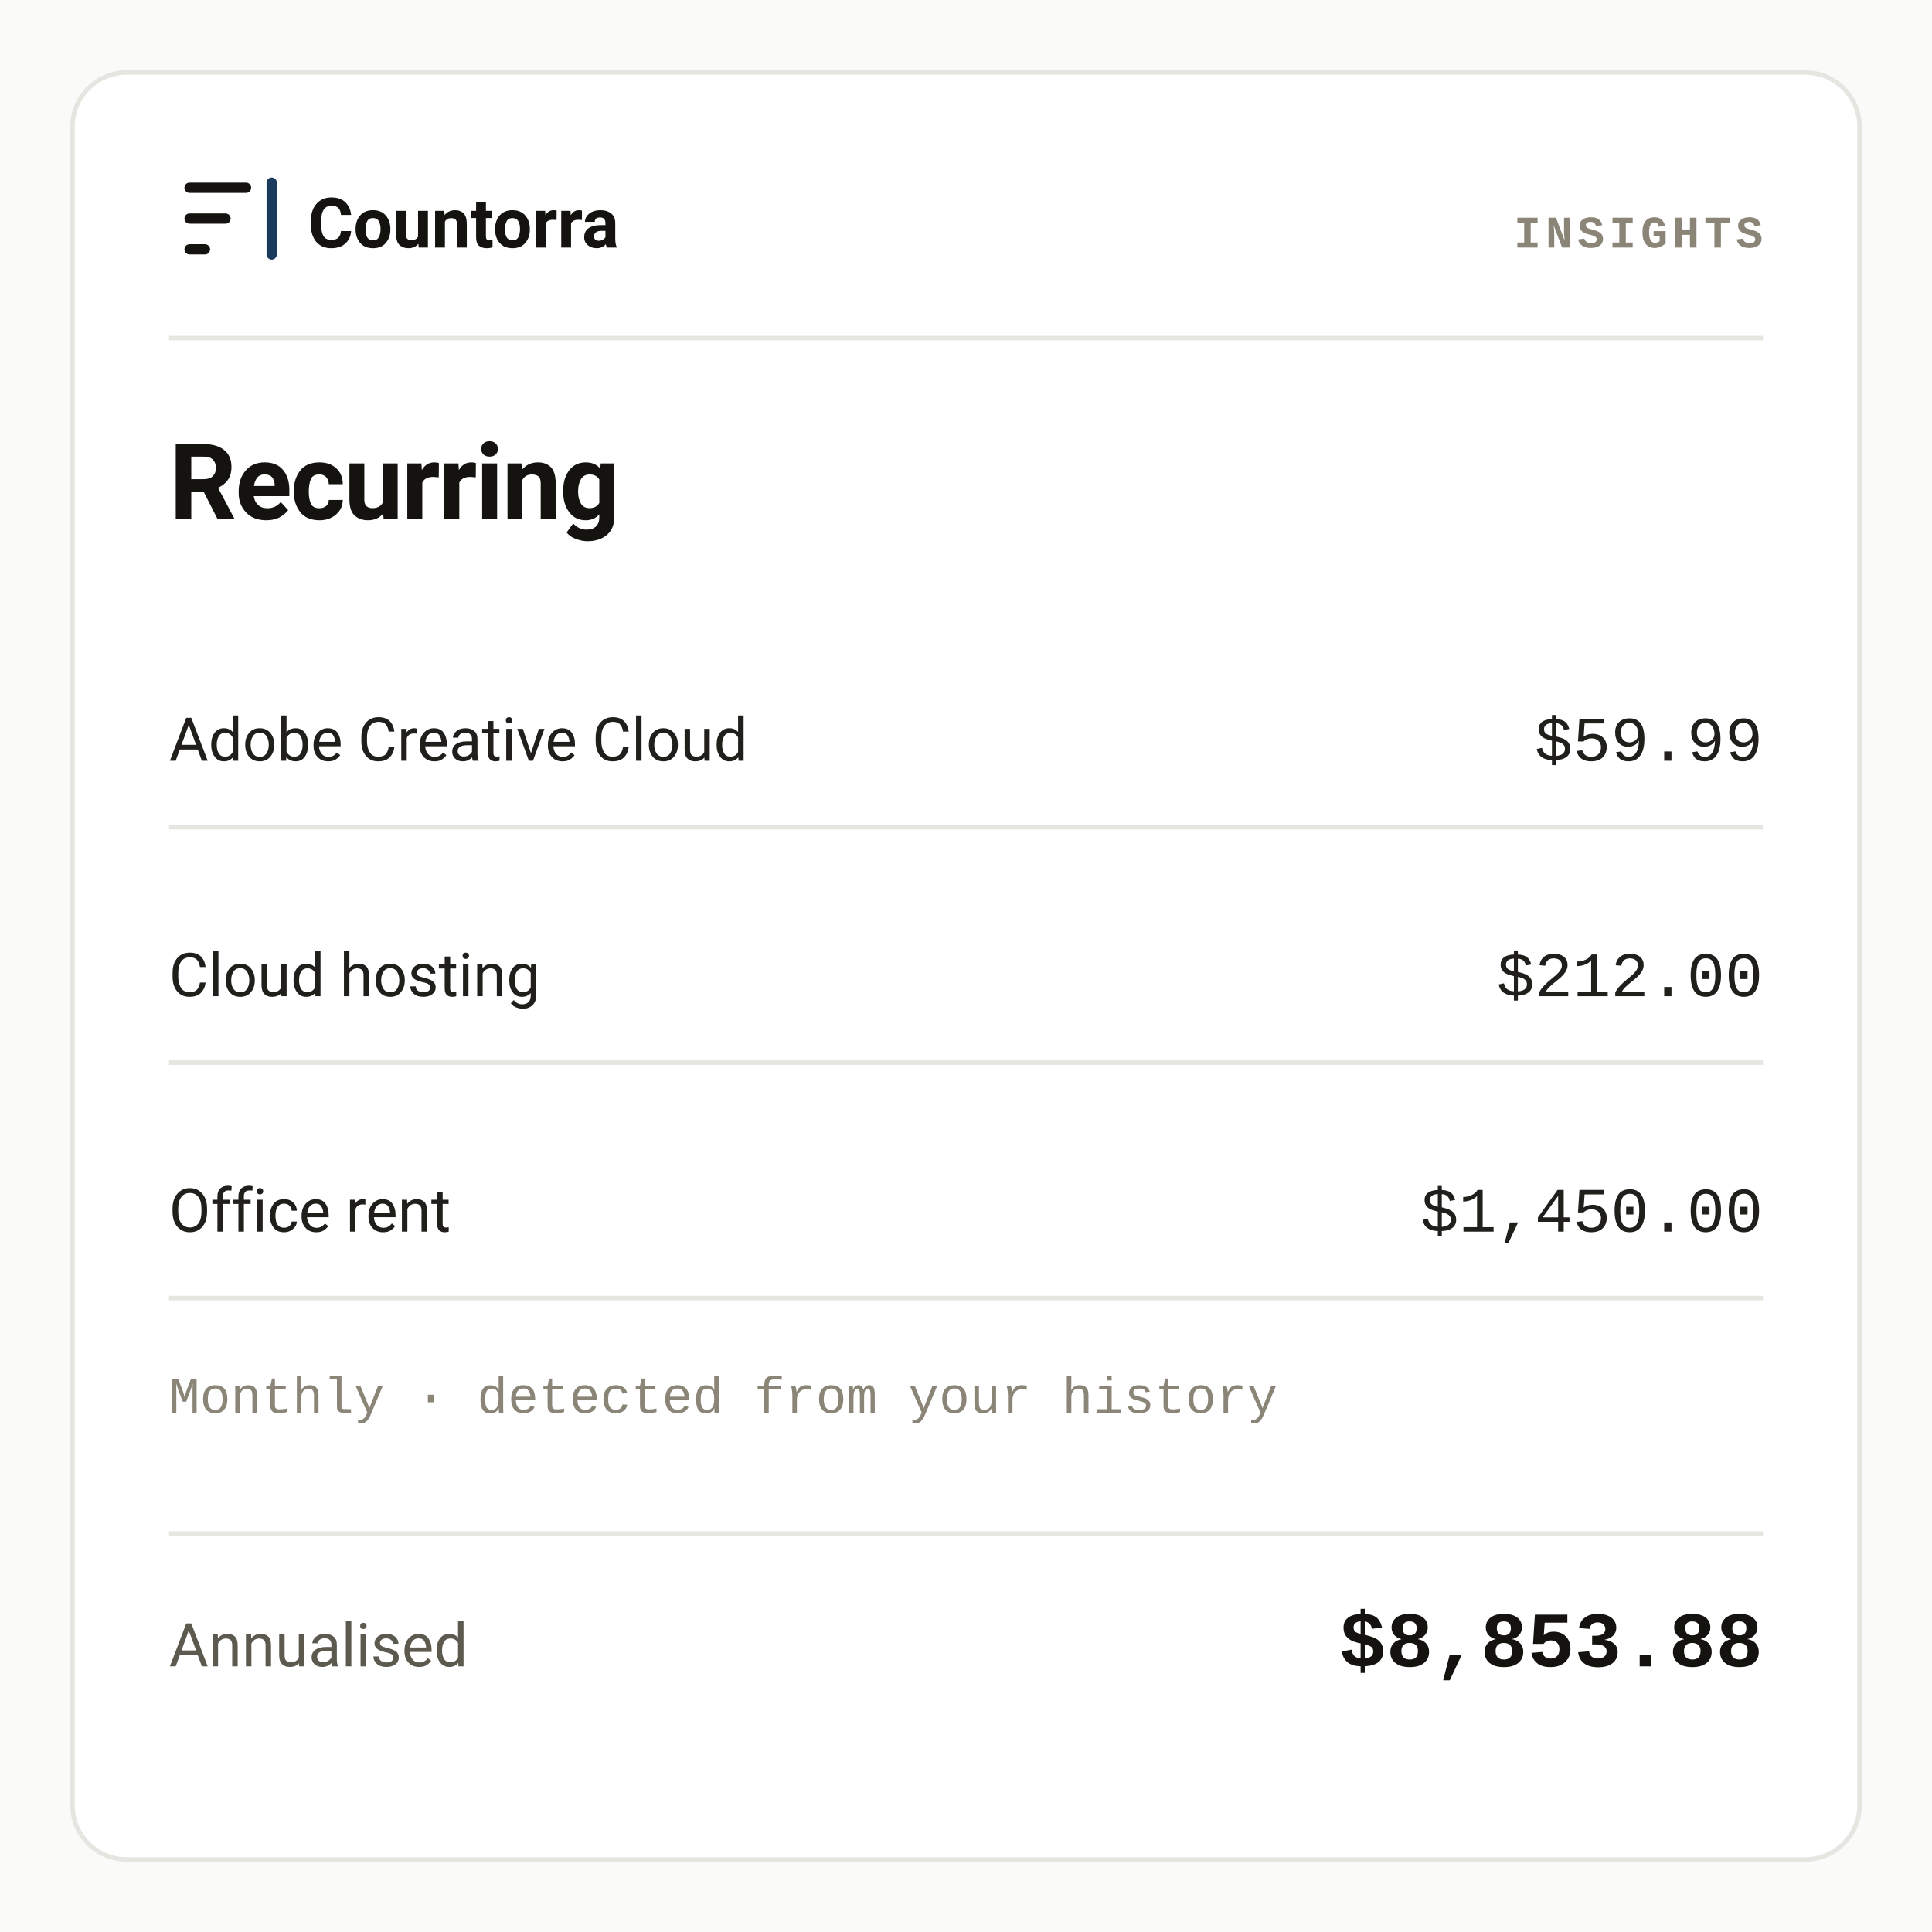
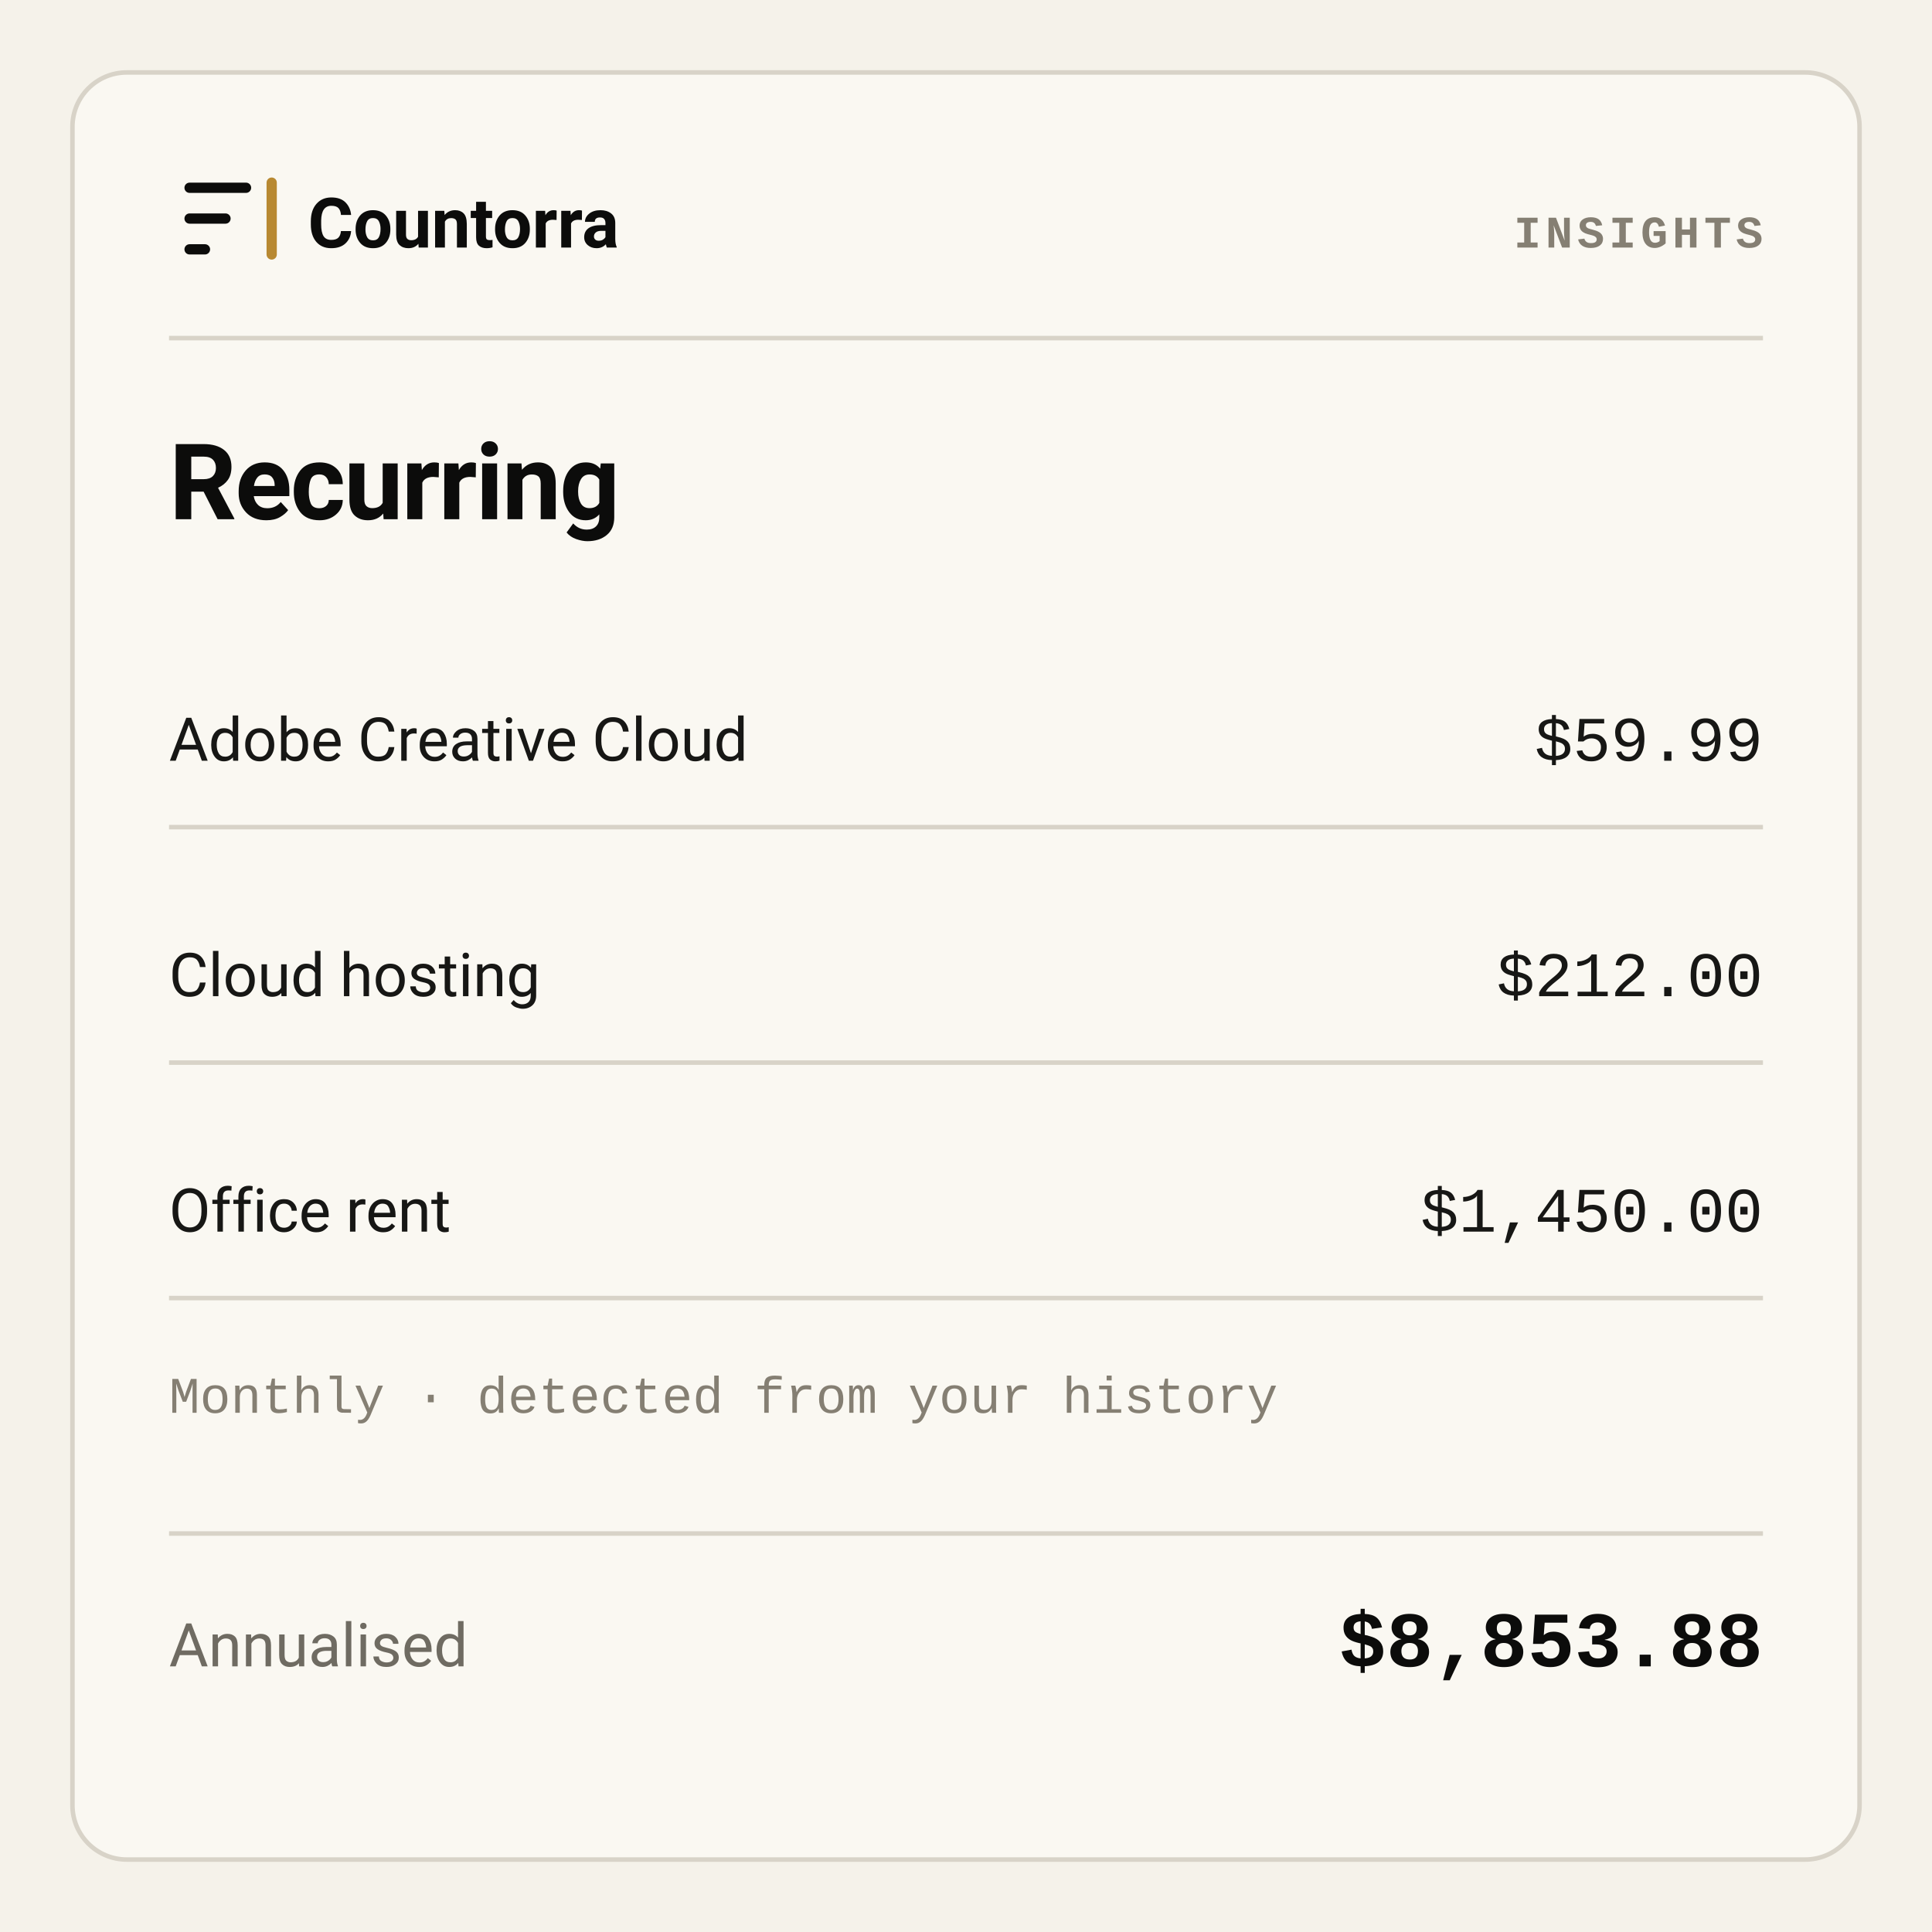
<svg xmlns="http://www.w3.org/2000/svg" viewBox="0 0 640 640" width="640" height="640" role="img" fill="none">
-   <rect x="0" y="0" width="640" height="640" rx="0" fill="#FAFAF8" />
-   <rect x="24" y="24" width="592" height="592" rx="18" fill="#FFFFFF" stroke="#E7E5DF" stroke-width="1.5" />
+   <rect x="0" y="0" width="640" height="640" rx="0" fill="#F5F2EA" />
+   <rect x="24" y="24" width="592" height="592" rx="18" fill="#FAF8F2" stroke="#D8D3C8" stroke-width="1.5" />
  <g transform="translate(56,52) scale(1.7)">
-     <rect x="3" y="5" width="13" height="2" rx="1" fill="#14130F" />
-     <rect x="3" y="11" width="9" height="2" rx="1" fill="#14130F" />
-     <rect x="3" y="17" width="5" height="2" rx="1" fill="#14130F" />
-     <rect x="19" y="4" width="2" height="16" rx="1" fill="#1B3A5C" />
+     <rect x="3" y="5" width="13" height="2" rx="1" fill="#0C0C0B" />
+     <rect x="3" y="11" width="9" height="2" rx="1" fill="#0C0C0B" />
+     <rect x="3" y="17" width="5" height="2" rx="1" fill="#0C0C0B" />
+     <rect x="19" y="4" width="2" height="16" rx="1" fill="#B88932" />
  </g>
-   <text x="102" y="82" font-family="system-ui,-apple-system,'Segoe UI',Roboto,Helvetica,Arial,sans-serif" font-size="23" fill="#14130F" font-weight="600" text-anchor="start" letter-spacing="0">Countorra</text>
-   <text x="584" y="82" font-family="ui-monospace,SFMono-Regular,Menlo,Consolas,'Liberation Mono',monospace" font-size="15" fill="#8A8577" font-weight="600" text-anchor="end" letter-spacing="0.1em">INSIGHTS</text>
-   <line x1="56" y1="112" x2="584" y2="112" stroke="#E7E5DF" stroke-width="1.5" />
-   <text x="56" y="172" font-family="system-ui,-apple-system,'Segoe UI',Roboto,Helvetica,Arial,sans-serif" font-size="35" fill="#14130F" font-weight="600" text-anchor="start" letter-spacing="-0.015em">Recurring</text>
-   <text x="56" y="252" font-family="system-ui,-apple-system,'Segoe UI',Roboto,Helvetica,Arial,sans-serif" font-size="20" fill="#201F1B" font-weight="400" text-anchor="start" letter-spacing="0">Adobe Creative Cloud</text>
-   <text x="584" y="252" font-family="ui-monospace,SFMono-Regular,Menlo,Consolas,'Liberation Mono',monospace" font-size="21" fill="#201F1B" font-weight="500" text-anchor="end" letter-spacing="0">$59.99</text>
-   <line x1="56" y1="274" x2="584" y2="274" stroke="#E7E5DF" stroke-width="1.5" />
-   <text x="56" y="330" font-family="system-ui,-apple-system,'Segoe UI',Roboto,Helvetica,Arial,sans-serif" font-size="20" fill="#201F1B" font-weight="400" text-anchor="start" letter-spacing="0">Cloud hosting</text>
-   <text x="584" y="330" font-family="ui-monospace,SFMono-Regular,Menlo,Consolas,'Liberation Mono',monospace" font-size="21" fill="#201F1B" font-weight="500" text-anchor="end" letter-spacing="0">$212.00</text>
-   <line x1="56" y1="352" x2="584" y2="352" stroke="#E7E5DF" stroke-width="1.5" />
-   <text x="56" y="408" font-family="system-ui,-apple-system,'Segoe UI',Roboto,Helvetica,Arial,sans-serif" font-size="20" fill="#201F1B" font-weight="400" text-anchor="start" letter-spacing="0">Office rent</text>
-   <text x="584" y="408" font-family="ui-monospace,SFMono-Regular,Menlo,Consolas,'Liberation Mono',monospace" font-size="21" fill="#201F1B" font-weight="500" text-anchor="end" letter-spacing="0">$1,450.00</text>
-   <line x1="56" y1="430" x2="584" y2="430" stroke="#E7E5DF" stroke-width="1.5" />
-   <text x="56" y="468" font-family="ui-monospace,SFMono-Regular,Menlo,Consolas,'Liberation Mono',monospace" font-size="17" fill="#8A8577" font-weight="400" text-anchor="start" letter-spacing="0">Monthly · detected from your history</text>
-   <line x1="56" y1="508" x2="584" y2="508" stroke="#E7E5DF" stroke-width="1.5" />
-   <text x="56" y="552" font-family="system-ui,-apple-system,'Segoe UI',Roboto,Helvetica,Arial,sans-serif" font-size="20" fill="#5C594E" font-weight="400" text-anchor="start" letter-spacing="0">Annualised</text>
-   <text x="584" y="552" font-family="ui-monospace,SFMono-Regular,Menlo,Consolas,'Liberation Mono',monospace" font-size="26" fill="#14130F" font-weight="600" text-anchor="end" letter-spacing="0">$8,853.88</text>
+   <text x="102" y="82" font-family="system-ui,-apple-system,'Segoe UI',Roboto,Helvetica,Arial,sans-serif" font-size="23" fill="#0C0C0B" font-weight="600" text-anchor="start" letter-spacing="0">Countorra</text>
+   <text x="584" y="82" font-family="ui-monospace,SFMono-Regular,Menlo,Consolas,'Liberation Mono',monospace" font-size="15" fill="#857F73" font-weight="600" text-anchor="end" letter-spacing="0.1em">INSIGHTS</text>
+   <line x1="56" y1="112" x2="584" y2="112" stroke="#D8D3C8" stroke-width="1.5" />
+   <text x="56" y="172" font-family="system-ui,-apple-system,'Segoe UI',Roboto,Helvetica,Arial,sans-serif" font-size="35" fill="#0C0C0B" font-weight="600" text-anchor="start" letter-spacing="-0.015em">Recurring</text>
+   <text x="56" y="252" font-family="system-ui,-apple-system,'Segoe UI',Roboto,Helvetica,Arial,sans-serif" font-size="20" fill="#171715" font-weight="400" text-anchor="start" letter-spacing="0">Adobe Creative Cloud</text>
+   <text x="584" y="252" font-family="ui-monospace,SFMono-Regular,Menlo,Consolas,'Liberation Mono',monospace" font-size="21" fill="#171715" font-weight="500" text-anchor="end" letter-spacing="0">$59.99</text>
+   <line x1="56" y1="274" x2="584" y2="274" stroke="#D8D3C8" stroke-width="1.5" />
+   <text x="56" y="330" font-family="system-ui,-apple-system,'Segoe UI',Roboto,Helvetica,Arial,sans-serif" font-size="20" fill="#171715" font-weight="400" text-anchor="start" letter-spacing="0">Cloud hosting</text>
+   <text x="584" y="330" font-family="ui-monospace,SFMono-Regular,Menlo,Consolas,'Liberation Mono',monospace" font-size="21" fill="#171715" font-weight="500" text-anchor="end" letter-spacing="0">$212.00</text>
+   <line x1="56" y1="352" x2="584" y2="352" stroke="#D8D3C8" stroke-width="1.5" />
+   <text x="56" y="408" font-family="system-ui,-apple-system,'Segoe UI',Roboto,Helvetica,Arial,sans-serif" font-size="20" fill="#171715" font-weight="400" text-anchor="start" letter-spacing="0">Office rent</text>
+   <text x="584" y="408" font-family="ui-monospace,SFMono-Regular,Menlo,Consolas,'Liberation Mono',monospace" font-size="21" fill="#171715" font-weight="500" text-anchor="end" letter-spacing="0">$1,450.00</text>
+   <line x1="56" y1="430" x2="584" y2="430" stroke="#D8D3C8" stroke-width="1.5" />
+   <text x="56" y="468" font-family="ui-monospace,SFMono-Regular,Menlo,Consolas,'Liberation Mono',monospace" font-size="17" fill="#857F73" font-weight="400" text-anchor="start" letter-spacing="0">Monthly · detected from your history</text>
+   <line x1="56" y1="508" x2="584" y2="508" stroke="#D8D3C8" stroke-width="1.5" />
+   <text x="56" y="552" font-family="system-ui,-apple-system,'Segoe UI',Roboto,Helvetica,Arial,sans-serif" font-size="20" fill="#6F6B62" font-weight="400" text-anchor="start" letter-spacing="0">Annualised</text>
+   <text x="584" y="552" font-family="ui-monospace,SFMono-Regular,Menlo,Consolas,'Liberation Mono',monospace" font-size="26" fill="#0C0C0B" font-weight="600" text-anchor="end" letter-spacing="0">$8,853.88</text>
</svg>
